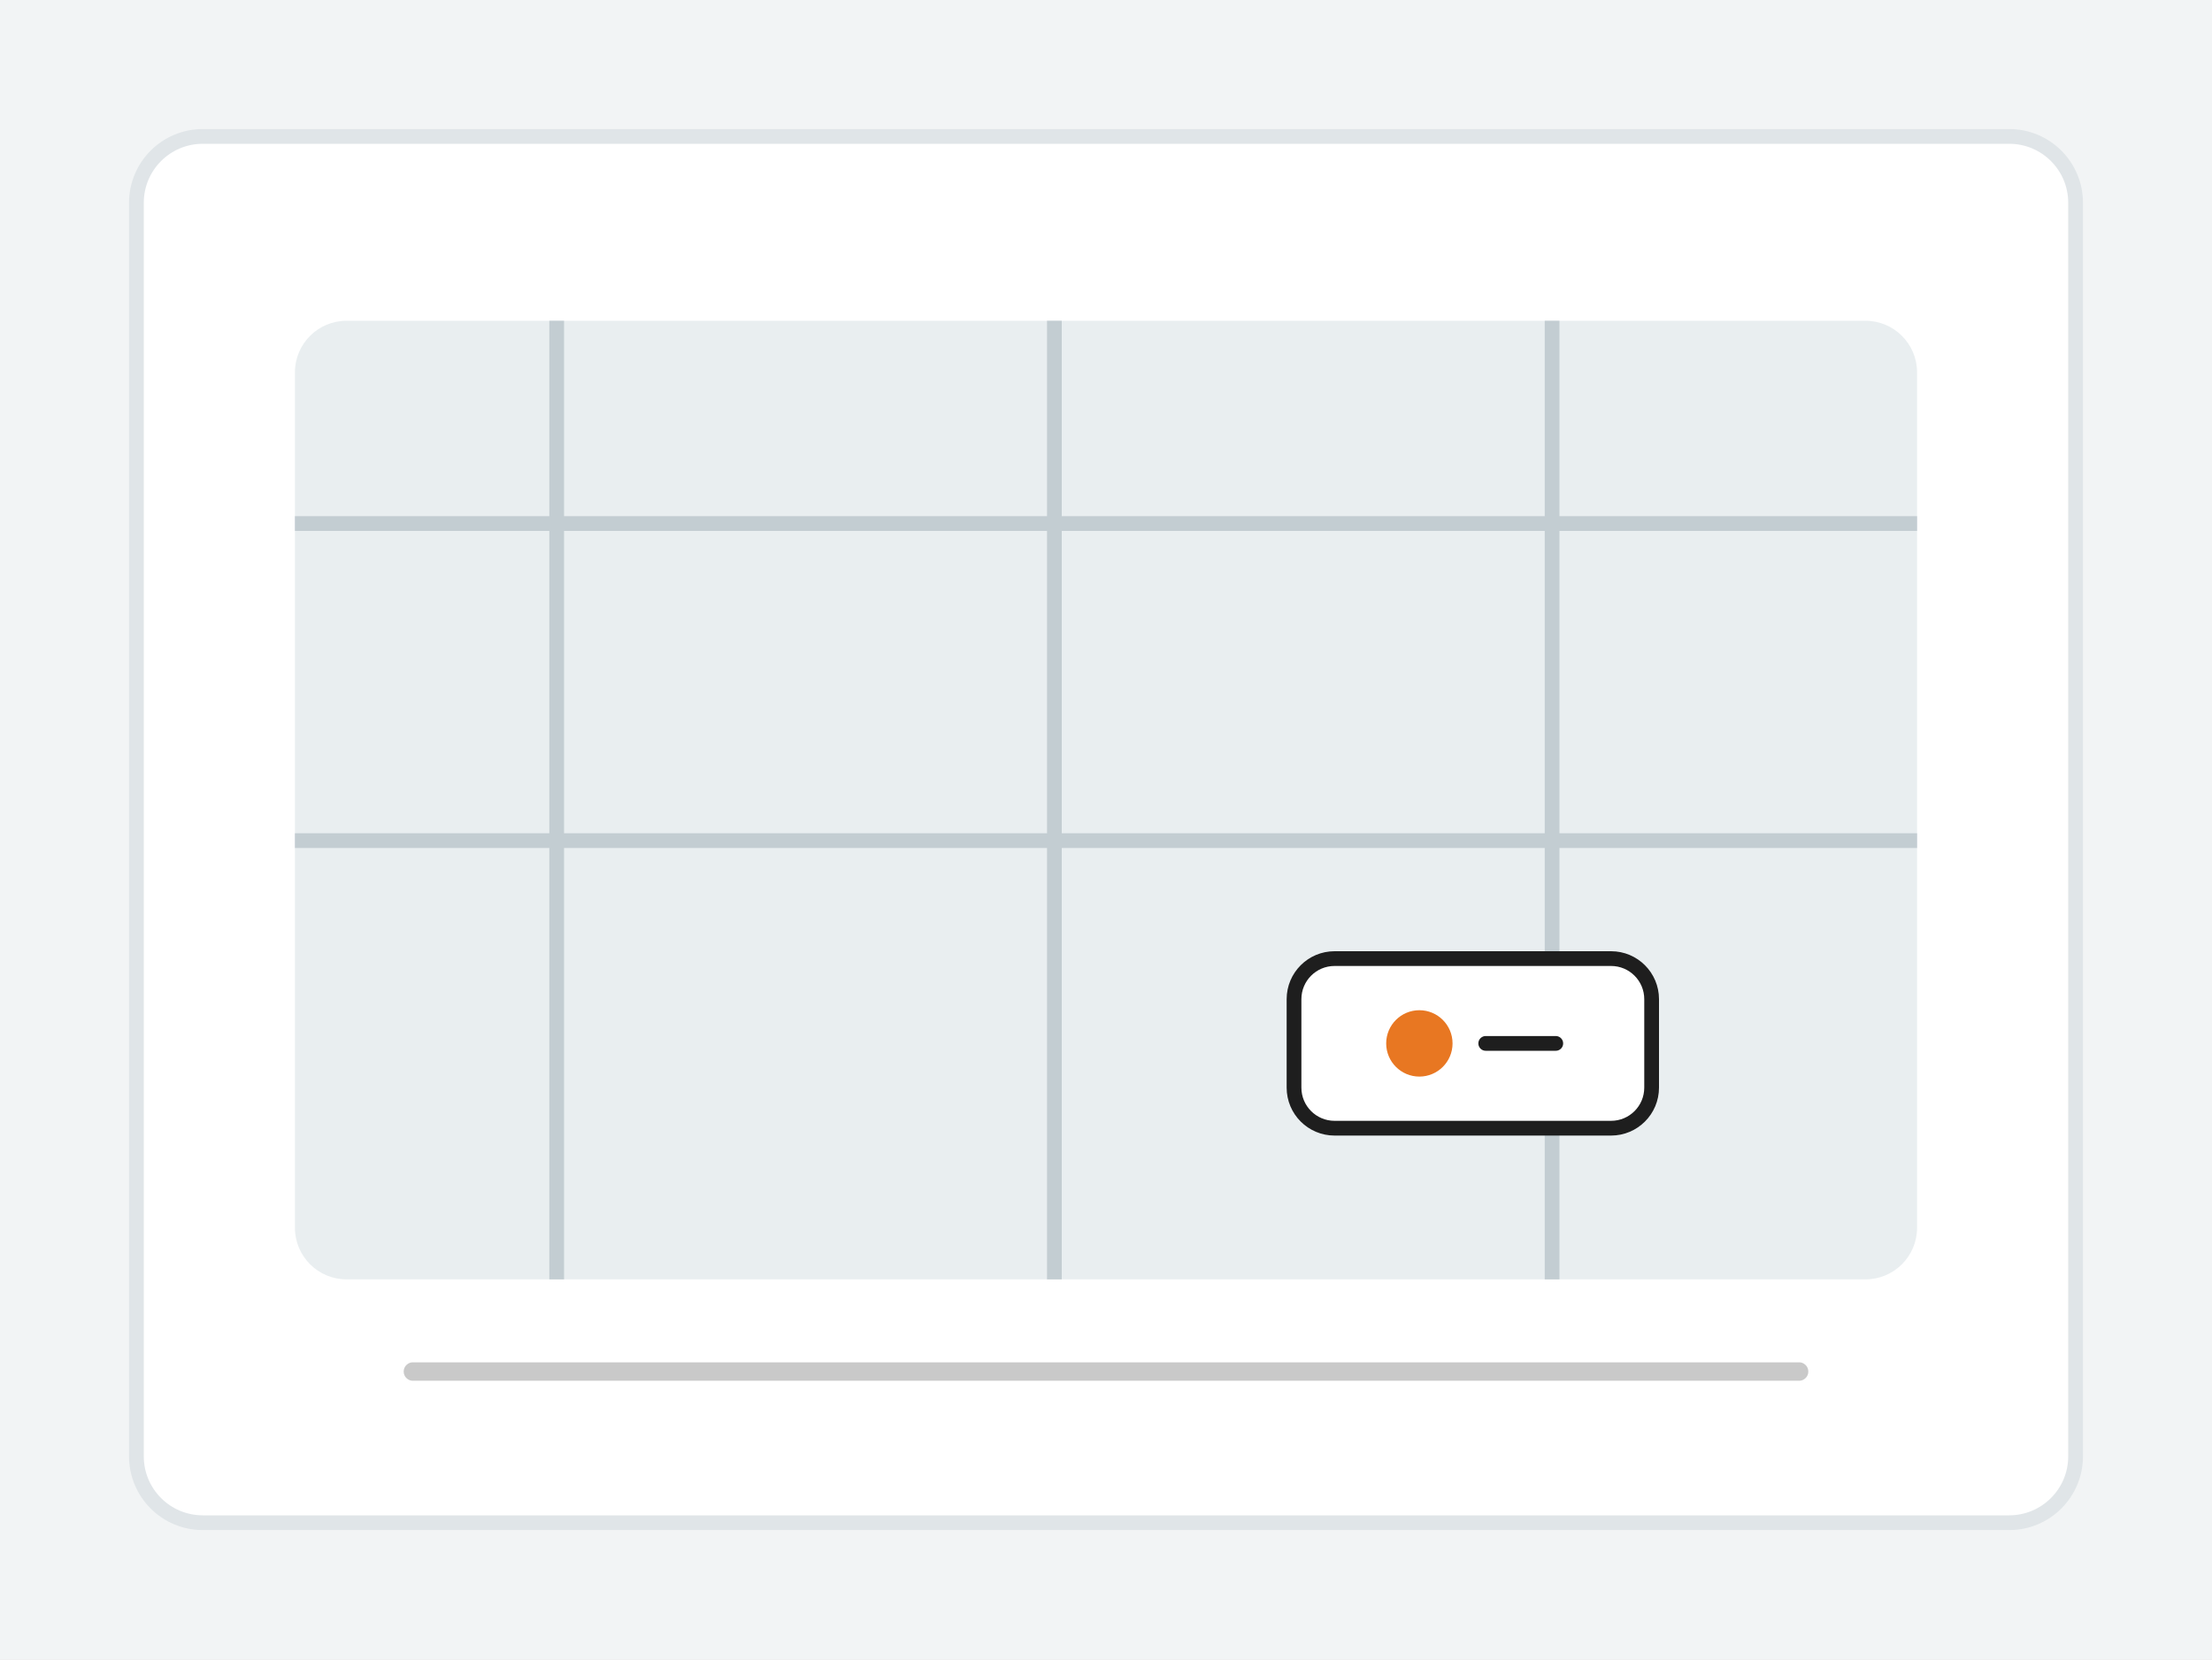
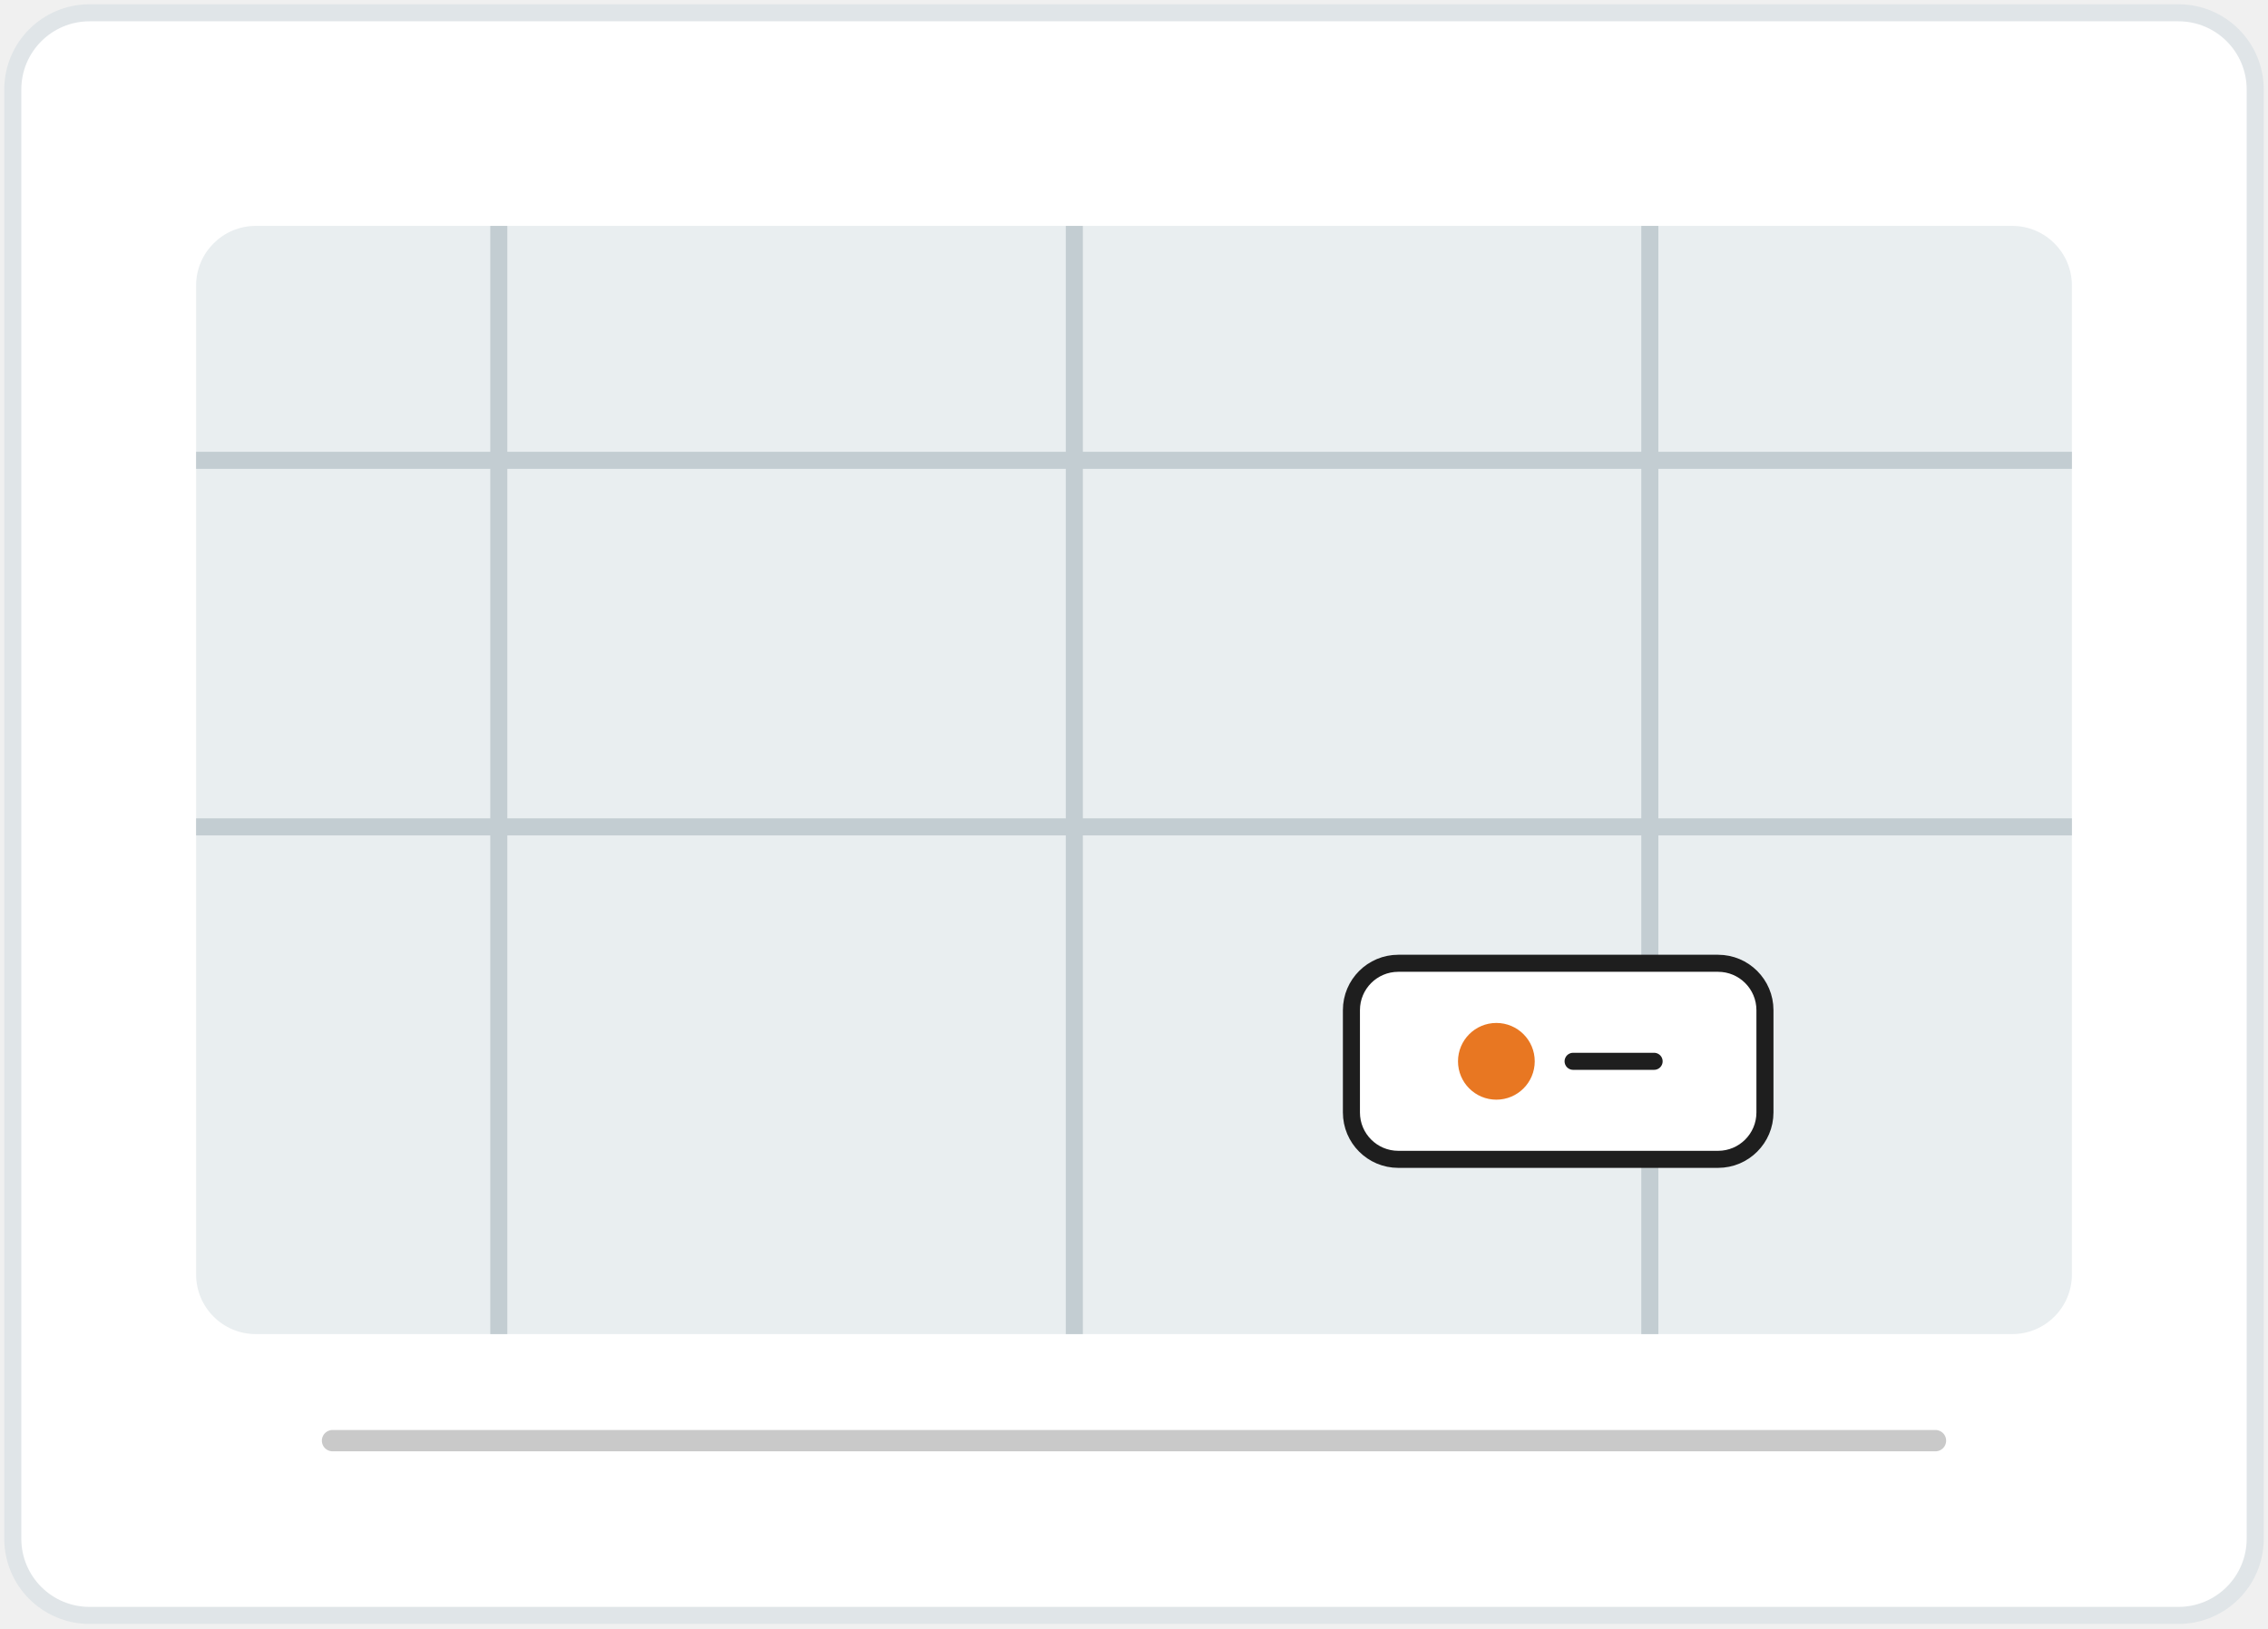
- <svg xmlns="http://www.w3.org/2000/svg" width="1200" height="900" viewBox="0 0 1200 900" fill="none">
-   <rect width="1200" height="900" fill="#F2F4F5" />
+ <svg xmlns="http://www.w3.org/2000/svg" width="1064" height="764" viewBox="68 68 1064 764" fill="none">
  <rect x="74" y="74" width="1052" height="752" rx="36" fill="#FFFFFF" stroke="#E0E5E8" stroke-width="8" />
  <rect x="160" y="174" width="880" height="520" rx="28" fill="#E9EEF0" />
  <path d="M160 284H1040" stroke="#C3CDD2" stroke-width="8" />
  <path d="M160 456H1040" stroke="#C3CDD2" stroke-width="8" />
  <path d="M302 174V694" stroke="#C3CDD2" stroke-width="8" />
  <path d="M572 174V694" stroke="#C3CDD2" stroke-width="8" />
  <path d="M842 174V694" stroke="#C3CDD2" stroke-width="8" />
  <rect x="702" y="520" width="194" height="92" rx="22" fill="#FFFFFF" stroke="#1E1E1E" stroke-width="8" />
  <circle cx="770" cy="566" r="18" fill="#E87722" />
  <path d="M806 566H844" stroke="#1E1E1E" stroke-width="8" stroke-linecap="round" />
  <path d="M224 744H976" stroke="#1E1E1E" stroke-width="10" stroke-linecap="round" opacity="0.24" />
</svg>
